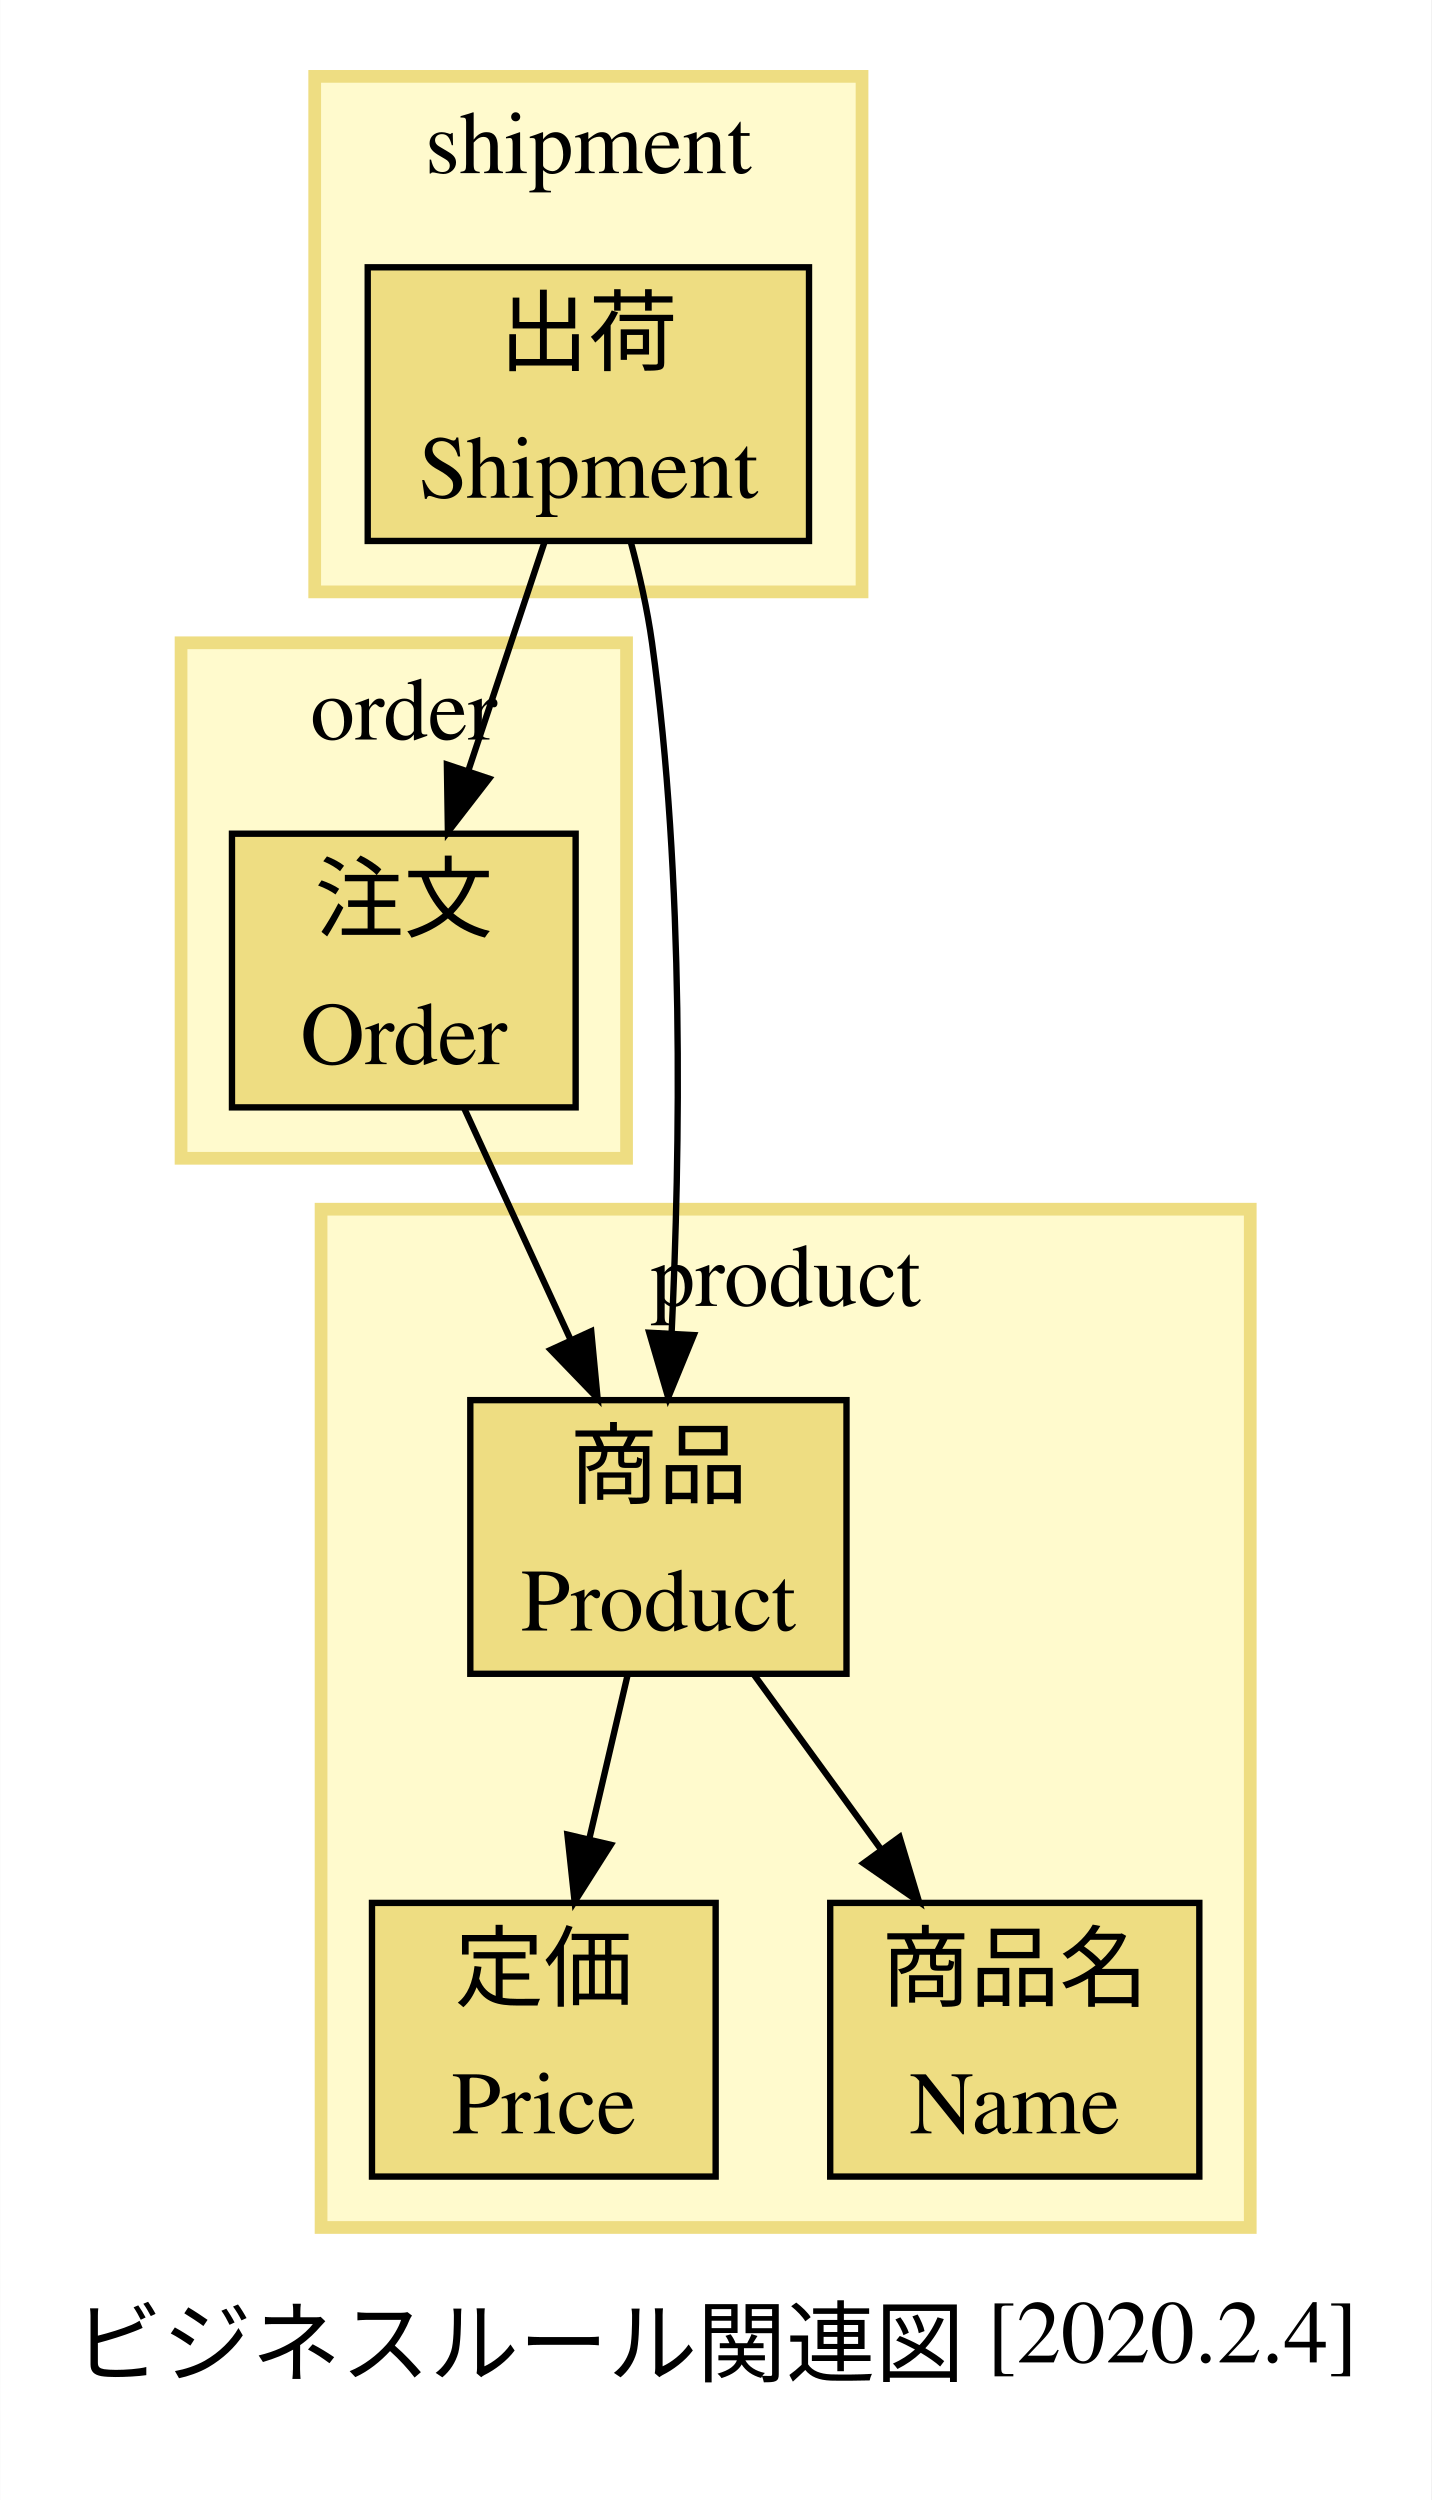
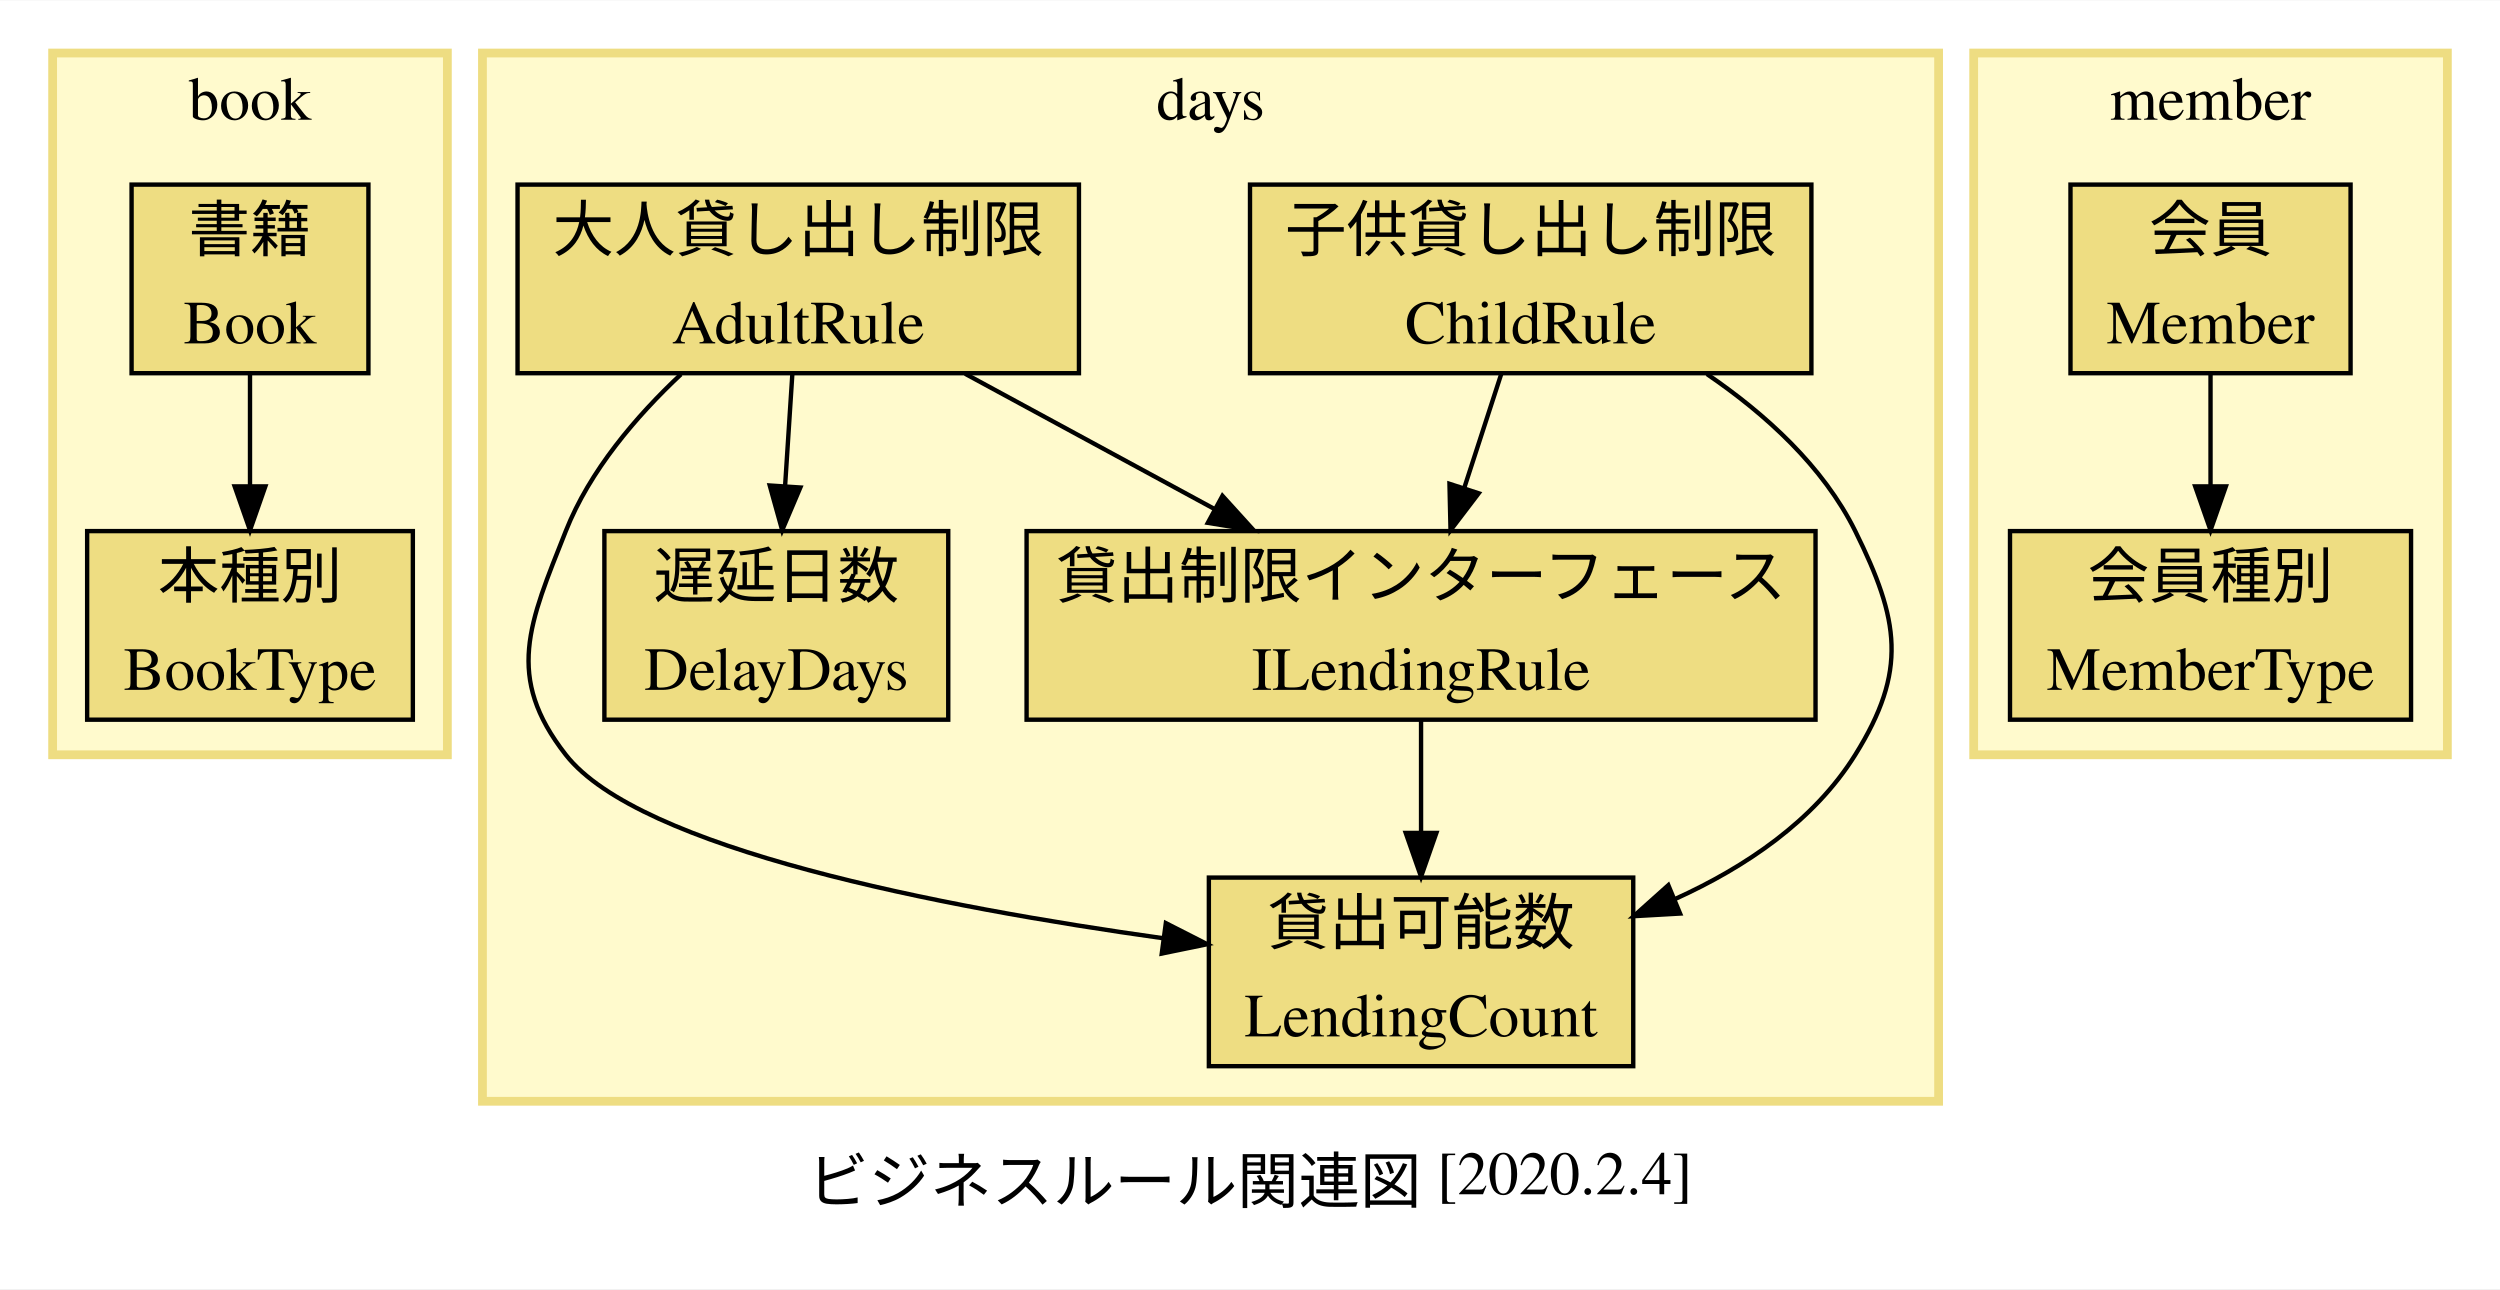
- <svg xmlns="http://www.w3.org/2000/svg" width="225px" height="393px" viewBox="0.00 0.00 224.84 392.82">
-   <g id="graph0" class="graph" transform=" rotate(0) translate(4 388.82)">
-     <polygon fill="white" stroke="transparent" points="-4,4 -4,-388.82 220.84,-388.82 220.84,4 -4,4" />
-     <text text-anchor="middle" x="108.42" y="-15.62" font-family="Times,serif" font-size="14.00">ビジネスルール関連図 [2020.2.4]</text>
+ <svg xmlns="http://www.w3.org/2000/svg" width="570px" height="294px" viewBox="0.00 0.00 570.00 293.82">
+   <g id="graph0" class="graph" transform=" rotate(0) translate(4 289.82)">
+     <polygon fill="white" stroke="transparent" points="-4,4 -4,-289.82 566,-289.82 566,4 -4,4" />
+     <text text-anchor="middle" x="281" y="-15.62" font-family="Times,serif" font-size="14.00">ビジネスルール関連図 [2020.2.4]</text>
    <g id="clust1" class="cluster">
-       <polygon fill="lemonchiffon" stroke="#eedd82" stroke-width="2" points="24.42,-206.82 24.42,-287.82 94.42,-287.82 94.42,-206.82 24.42,-206.82" />
-       <text text-anchor="middle" x="59.42" y="-272.62" font-family="Times,serif" font-size="14.00">order</text>
+       <polygon fill="lemonchiffon" stroke="#eedd82" stroke-width="2" points="8,-117.82 8,-277.82 98,-277.82 98,-117.82 8,-117.82" />
+       <text text-anchor="middle" x="53" y="-262.62" font-family="Times,serif" font-size="14.00">book</text>
    </g>
    <g id="clust2" class="cluster">
-       <polygon fill="lemonchiffon" stroke="#eedd82" stroke-width="2" points="45.42,-295.82 45.42,-376.82 131.42,-376.82 131.42,-295.82 45.42,-295.82" />
-       <text text-anchor="middle" x="88.42" y="-361.62" font-family="Times,serif" font-size="14.00">shipment</text>
+       <polygon fill="lemonchiffon" stroke="#eedd82" stroke-width="2" points="106,-38.82 106,-277.82 438,-277.82 438,-38.82 106,-38.82" />
+       <text text-anchor="middle" x="272" y="-262.62" font-family="Times,serif" font-size="14.00">days</text>
    </g>
    <g id="clust3" class="cluster">
-       <polygon fill="lemonchiffon" stroke="#eedd82" stroke-width="2" points="46.42,-38.82 46.42,-198.82 192.42,-198.82 192.42,-38.82 46.42,-38.82" />
-       <text text-anchor="middle" x="119.42" y="-183.62" font-family="Times,serif" font-size="14.00">product</text>
+       <polygon fill="lemonchiffon" stroke="#eedd82" stroke-width="2" points="446,-117.82 446,-277.82 554,-277.82 554,-117.82 446,-117.82" />
+       <text text-anchor="middle" x="500" y="-262.62" font-family="Times,serif" font-size="14.00">member</text>
    </g>
    <g id="node1" class="node">
-       <polygon fill="#eedd82" stroke="black" points="86.42,-257.82 32.42,-257.82 32.42,-214.82 86.42,-214.82 86.42,-257.82" />
-       <text text-anchor="middle" x="59.42" y="-242.62" font-family="Times,serif" font-size="14.00">注文</text>
-       <text text-anchor="middle" x="59.42" y="-221.62" font-family="Times,serif" font-size="14.00">Order</text>
+       <polygon fill="#eedd82" stroke="black" points="80,-247.82 26,-247.82 26,-204.82 80,-204.82 80,-247.82" />
+       <text text-anchor="middle" x="53" y="-232.62" font-family="Times,serif" font-size="14.00">書籍</text>
+       <text text-anchor="middle" x="53" y="-211.62" font-family="Times,serif" font-size="14.00">Book</text>
+     </g>
+     <g id="node2" class="node">
+       <polygon fill="#eedd82" stroke="black" points="90.13,-168.82 15.87,-168.82 15.87,-125.82 90.13,-125.82 90.13,-168.82" />
+       <text text-anchor="middle" x="53" y="-153.62" font-family="Times,serif" font-size="14.00">本種別</text>
+       <text text-anchor="middle" x="53" y="-132.62" font-family="Times,serif" font-size="14.00">BookType</text>
+     </g>
+     <g id="edge2" class="edge">
+       <path fill="none" stroke="black" d="M53,-204.69C53,-196.83 53,-187.7 53,-179.11" />
+       <polygon fill="black" stroke="black" points="56.5,-179.01 53,-169.01 49.5,-179.01 56.5,-179.01" />
+     </g>
+     <g id="node3" class="node">
+       <polygon fill="#eedd82" stroke="black" points="368.38,-89.82 271.62,-89.82 271.62,-46.82 368.38,-46.82 368.38,-89.82" />
+       <text text-anchor="middle" x="320" y="-74.62" font-family="Times,serif" font-size="14.00">貸出可能数</text>
+       <text text-anchor="middle" x="320" y="-53.62" font-family="Times,serif" font-size="14.00">LendingCount</text>
+     </g>
+     <g id="node4" class="node">
+       <polygon fill="#eedd82" stroke="black" points="409,-247.82 281,-247.82 281,-204.82 409,-204.82 409,-247.82" />
+       <text text-anchor="middle" x="345" y="-232.62" font-family="Times,serif" font-size="14.00">子供貸し出し制限</text>
+       <text text-anchor="middle" x="345" y="-211.62" font-family="Times,serif" font-size="14.00">ChildRule</text>
+     </g>
+     <g id="edge4" class="edge">
+       <path fill="none" stroke="black" d="M385.18,-204.62C398.46,-195.57 411.69,-183.6 419,-168.82 429.05,-148.5 430.99,-137.05 419,-117.82 409.6,-102.75 394.01,-92.23 377.95,-84.95" />
+       <polygon fill="black" stroke="black" points="379.06,-81.62 368.48,-81.02 376.38,-88.09 379.06,-81.62" />
+     </g>
+     <g id="node7" class="node">
+       <polygon fill="#eedd82" stroke="black" points="409.94,-168.82 230.06,-168.82 230.06,-125.82 409.94,-125.82 409.94,-168.82" />
+       <text text-anchor="middle" x="320" y="-153.62" font-family="Times,serif" font-size="14.00">貸出制限インターフェース</text>
+       <text text-anchor="middle" x="320" y="-132.62" font-family="Times,serif" font-size="14.00">ILendingRule</text>
+     </g>
+     <g id="edge3" class="edge">
+       <path fill="none" stroke="black" d="M338.3,-204.69C335.69,-196.66 332.66,-187.3 329.81,-178.54" />
+       <polygon fill="black" stroke="black" points="333.14,-177.44 326.72,-169.01 326.48,-179.6 333.14,-177.44" />
    </g>
    <g id="node5" class="node">
-       <polygon fill="#eedd82" stroke="black" points="128.98,-168.82 69.87,-168.82 69.87,-125.82 128.98,-125.82 128.98,-168.82" />
-       <text text-anchor="middle" x="99.42" y="-153.62" font-family="Times,serif" font-size="14.00">商品</text>
-       <text text-anchor="middle" x="99.42" y="-132.62" font-family="Times,serif" font-size="14.00">Product</text>
+       <polygon fill="#eedd82" stroke="black" points="212.2,-168.82 133.8,-168.82 133.8,-125.82 212.2,-125.82 212.2,-168.82" />
+       <text text-anchor="middle" x="173" y="-153.62" font-family="Times,serif" font-size="14.00">遅延日数</text>
+       <text text-anchor="middle" x="173" y="-132.62" font-family="Times,serif" font-size="14.00">DelayDays</text>
+     </g>
+     <g id="node6" class="node">
+       <polygon fill="#eedd82" stroke="black" points="242,-247.82 114,-247.82 114,-204.82 242,-204.82 242,-247.82" />
+       <text text-anchor="middle" x="178" y="-232.62" font-family="Times,serif" font-size="14.00">大人貸し出し制限</text>
+       <text text-anchor="middle" x="178" y="-211.62" font-family="Times,serif" font-size="14.00">AdultRule</text>
+     </g>
+     <g id="edge7" class="edge">
+       <path fill="none" stroke="black" d="M151.26,-204.57C140.99,-194.94 130.44,-182.58 125,-168.82 116.66,-147.74 111.04,-135.68 125,-117.82 141.72,-96.43 210.17,-83.13 261.28,-75.98" />
+       <polygon fill="black" stroke="black" points="261.81,-79.44 271.25,-74.63 260.88,-72.5 261.81,-79.44" />
+     </g>
+     <g id="edge5" class="edge">
+       <path fill="none" stroke="black" d="M176.66,-204.69C176.15,-196.83 175.56,-187.7 175,-179.11" />
+       <polygon fill="black" stroke="black" points="178.48,-178.76 174.34,-169.01 171.5,-179.22 178.48,-178.76" />
+     </g>
+     <g id="edge6" class="edge">
+       <path fill="none" stroke="black" d="M216.05,-204.69C233.56,-195.19 254.51,-183.83 272.99,-173.81" />
+       <polygon fill="black" stroke="black" points="274.72,-176.86 281.84,-169.01 271.38,-170.7 274.72,-176.86" />
+     </g>
+     <g id="edge8" class="edge">
+       <path fill="none" stroke="black" d="M320,-125.69C320,-117.83 320,-108.7 320,-100.11" />
+       <polygon fill="black" stroke="black" points="323.5,-100.01 320,-90.01 316.5,-100.01 323.5,-100.01" />
+     </g>
+     <g id="node8" class="node">
+       <polygon fill="#eedd82" stroke="black" points="531.93,-247.82 468.07,-247.82 468.07,-204.82 531.93,-204.82 531.93,-247.82" />
+       <text text-anchor="middle" x="500" y="-232.62" font-family="Times,serif" font-size="14.00">会員</text>
+       <text text-anchor="middle" x="500" y="-211.62" font-family="Times,serif" font-size="14.00">Member</text>
+     </g>
+     <g id="node9" class="node">
+       <polygon fill="#eedd82" stroke="black" points="545.72,-168.82 454.28,-168.82 454.28,-125.82 545.72,-125.82 545.72,-168.82" />
+       <text text-anchor="middle" x="500" y="-153.62" font-family="Times,serif" font-size="14.00">会員種別</text>
+       <text text-anchor="middle" x="500" y="-132.62" font-family="Times,serif" font-size="14.00">MemberType</text>
    </g>
    <g id="edge1" class="edge">
-       <path fill="none" stroke="black" d="M68.9,-214.7C73.9,-203.84 80.12,-190.31 85.63,-178.31" />
-       <polygon fill="black" stroke="black" points="88.87,-179.64 89.87,-169.09 82.51,-176.72 88.87,-179.64" />
-     </g>
-     <g id="node2" class="node">
-       <polygon fill="#eedd82" stroke="black" points="123.09,-346.82 53.75,-346.82 53.75,-303.82 123.09,-303.82 123.09,-346.82" />
-       <text text-anchor="middle" x="88.42" y="-331.62" font-family="Times,serif" font-size="14.00">出荷</text>
-       <text text-anchor="middle" x="88.42" y="-310.62" font-family="Times,serif" font-size="14.00">Shipment</text>
-     </g>
-     <g id="edge4" class="edge">
-       <path fill="none" stroke="black" d="M81.55,-303.7C77.96,-292.95 73.51,-279.58 69.54,-267.67" />
-       <polygon fill="black" stroke="black" points="72.83,-266.47 66.35,-258.09 66.19,-268.69 72.83,-266.47" />
-     </g>
-     <g id="edge5" class="edge">
-       <path fill="none" stroke="black" d="M95.08,-303.67C96.46,-298.54 97.7,-293.03 98.42,-287.82 103.54,-250.8 102.85,-207.73 101.5,-179.35" />
-       <polygon fill="black" stroke="black" points="104.98,-179.04 100.96,-169.24 97.99,-179.41 104.98,-179.04" />
-     </g>
-     <g id="node3" class="node">
-       <polygon fill="#eedd82" stroke="black" points="108.42,-89.82 54.42,-89.82 54.42,-46.82 108.42,-46.82 108.42,-89.82" />
-       <text text-anchor="middle" x="81.42" y="-74.62" font-family="Times,serif" font-size="14.00">定価</text>
-       <text text-anchor="middle" x="81.42" y="-53.62" font-family="Times,serif" font-size="14.00">Price</text>
-     </g>
-     <g id="node4" class="node">
-       <polygon fill="#eedd82" stroke="black" points="184.42,-89.82 126.42,-89.82 126.42,-46.82 184.42,-46.82 184.42,-89.82" />
-       <text text-anchor="middle" x="155.42" y="-74.62" font-family="Times,serif" font-size="14.00">商品名</text>
-       <text text-anchor="middle" x="155.42" y="-53.62" font-family="Times,serif" font-size="14.00">Name</text>
-     </g>
-     <g id="edge3" class="edge">
-       <path fill="none" stroke="black" d="M94.6,-125.69C92.74,-117.74 90.58,-108.5 88.55,-99.82" />
-       <polygon fill="black" stroke="black" points="91.94,-98.95 86.26,-90.01 85.13,-100.55 91.94,-98.95" />
-     </g>
-     <g id="edge2" class="edge">
-       <path fill="none" stroke="black" d="M114.43,-125.69C120.58,-117.23 127.81,-107.29 134.47,-98.14" />
-       <polygon fill="black" stroke="black" points="137.32,-100.16 140.37,-90.01 131.66,-96.04 137.32,-100.16" />
+       <path fill="none" stroke="black" d="M500,-204.69C500,-196.83 500,-187.7 500,-179.11" />
+       <polygon fill="black" stroke="black" points="503.5,-179.01 500,-169.01 496.5,-179.01 503.5,-179.01" />
    </g>
  </g>
</svg>
